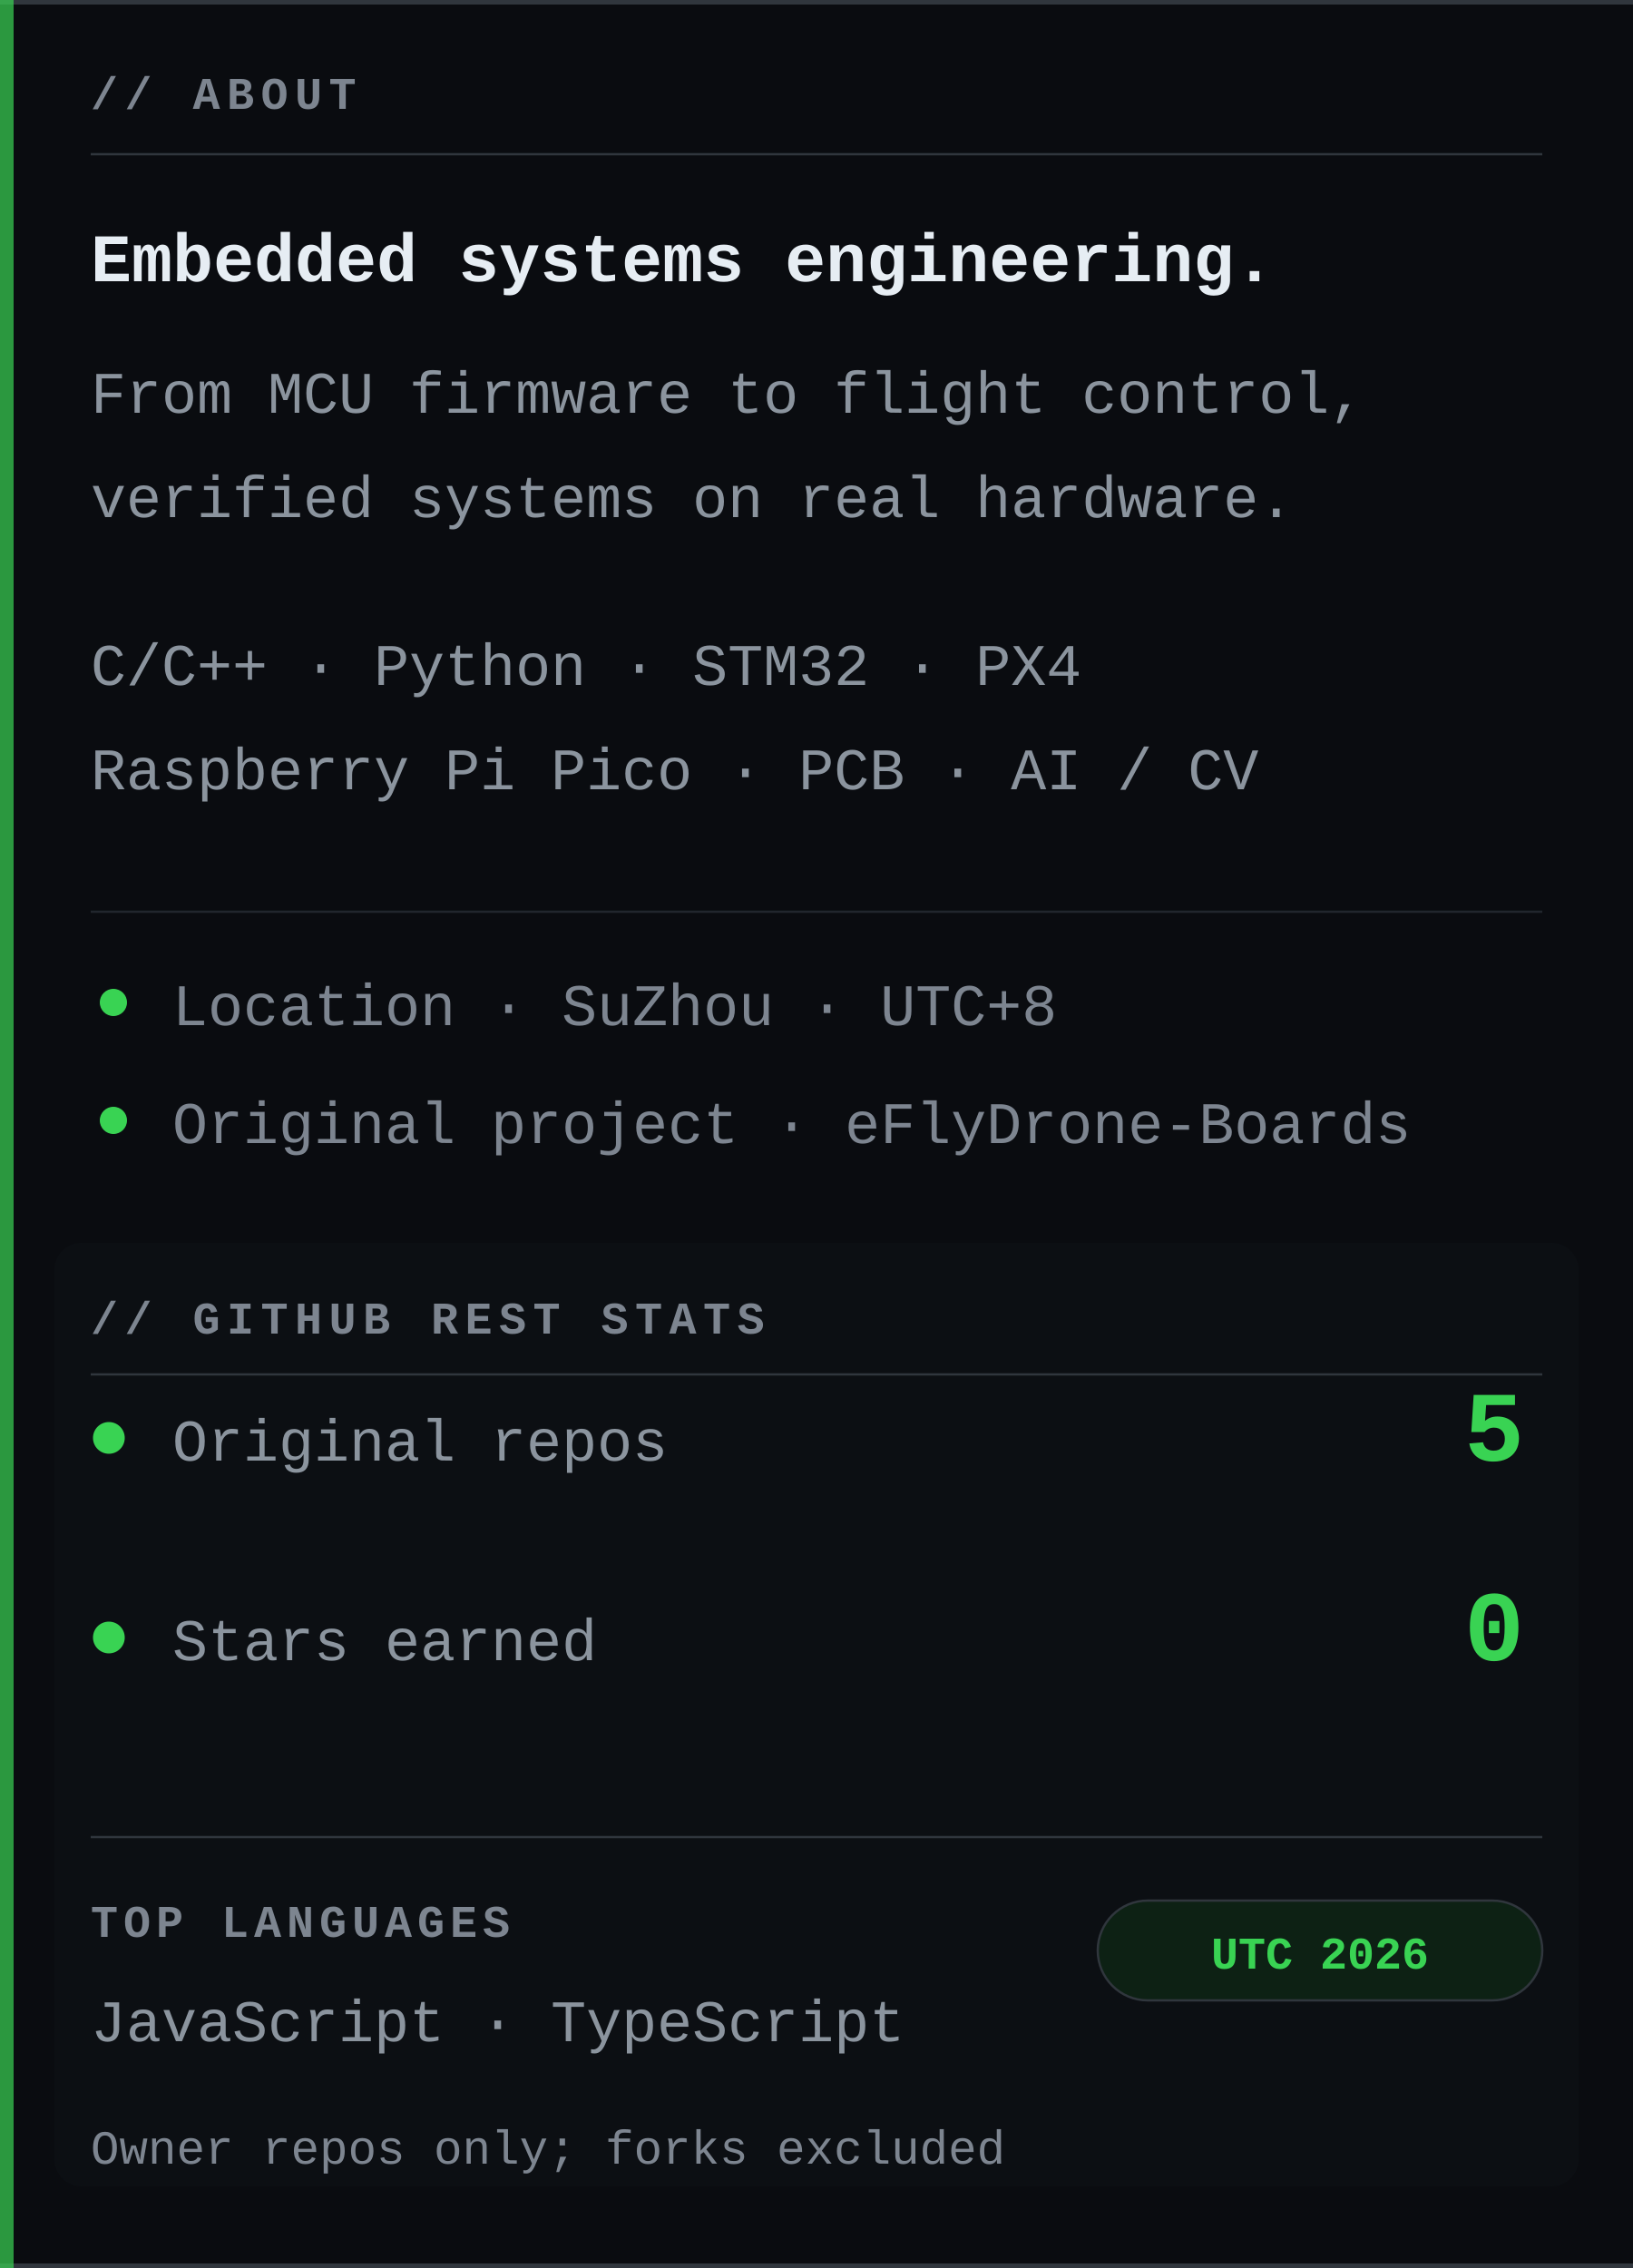
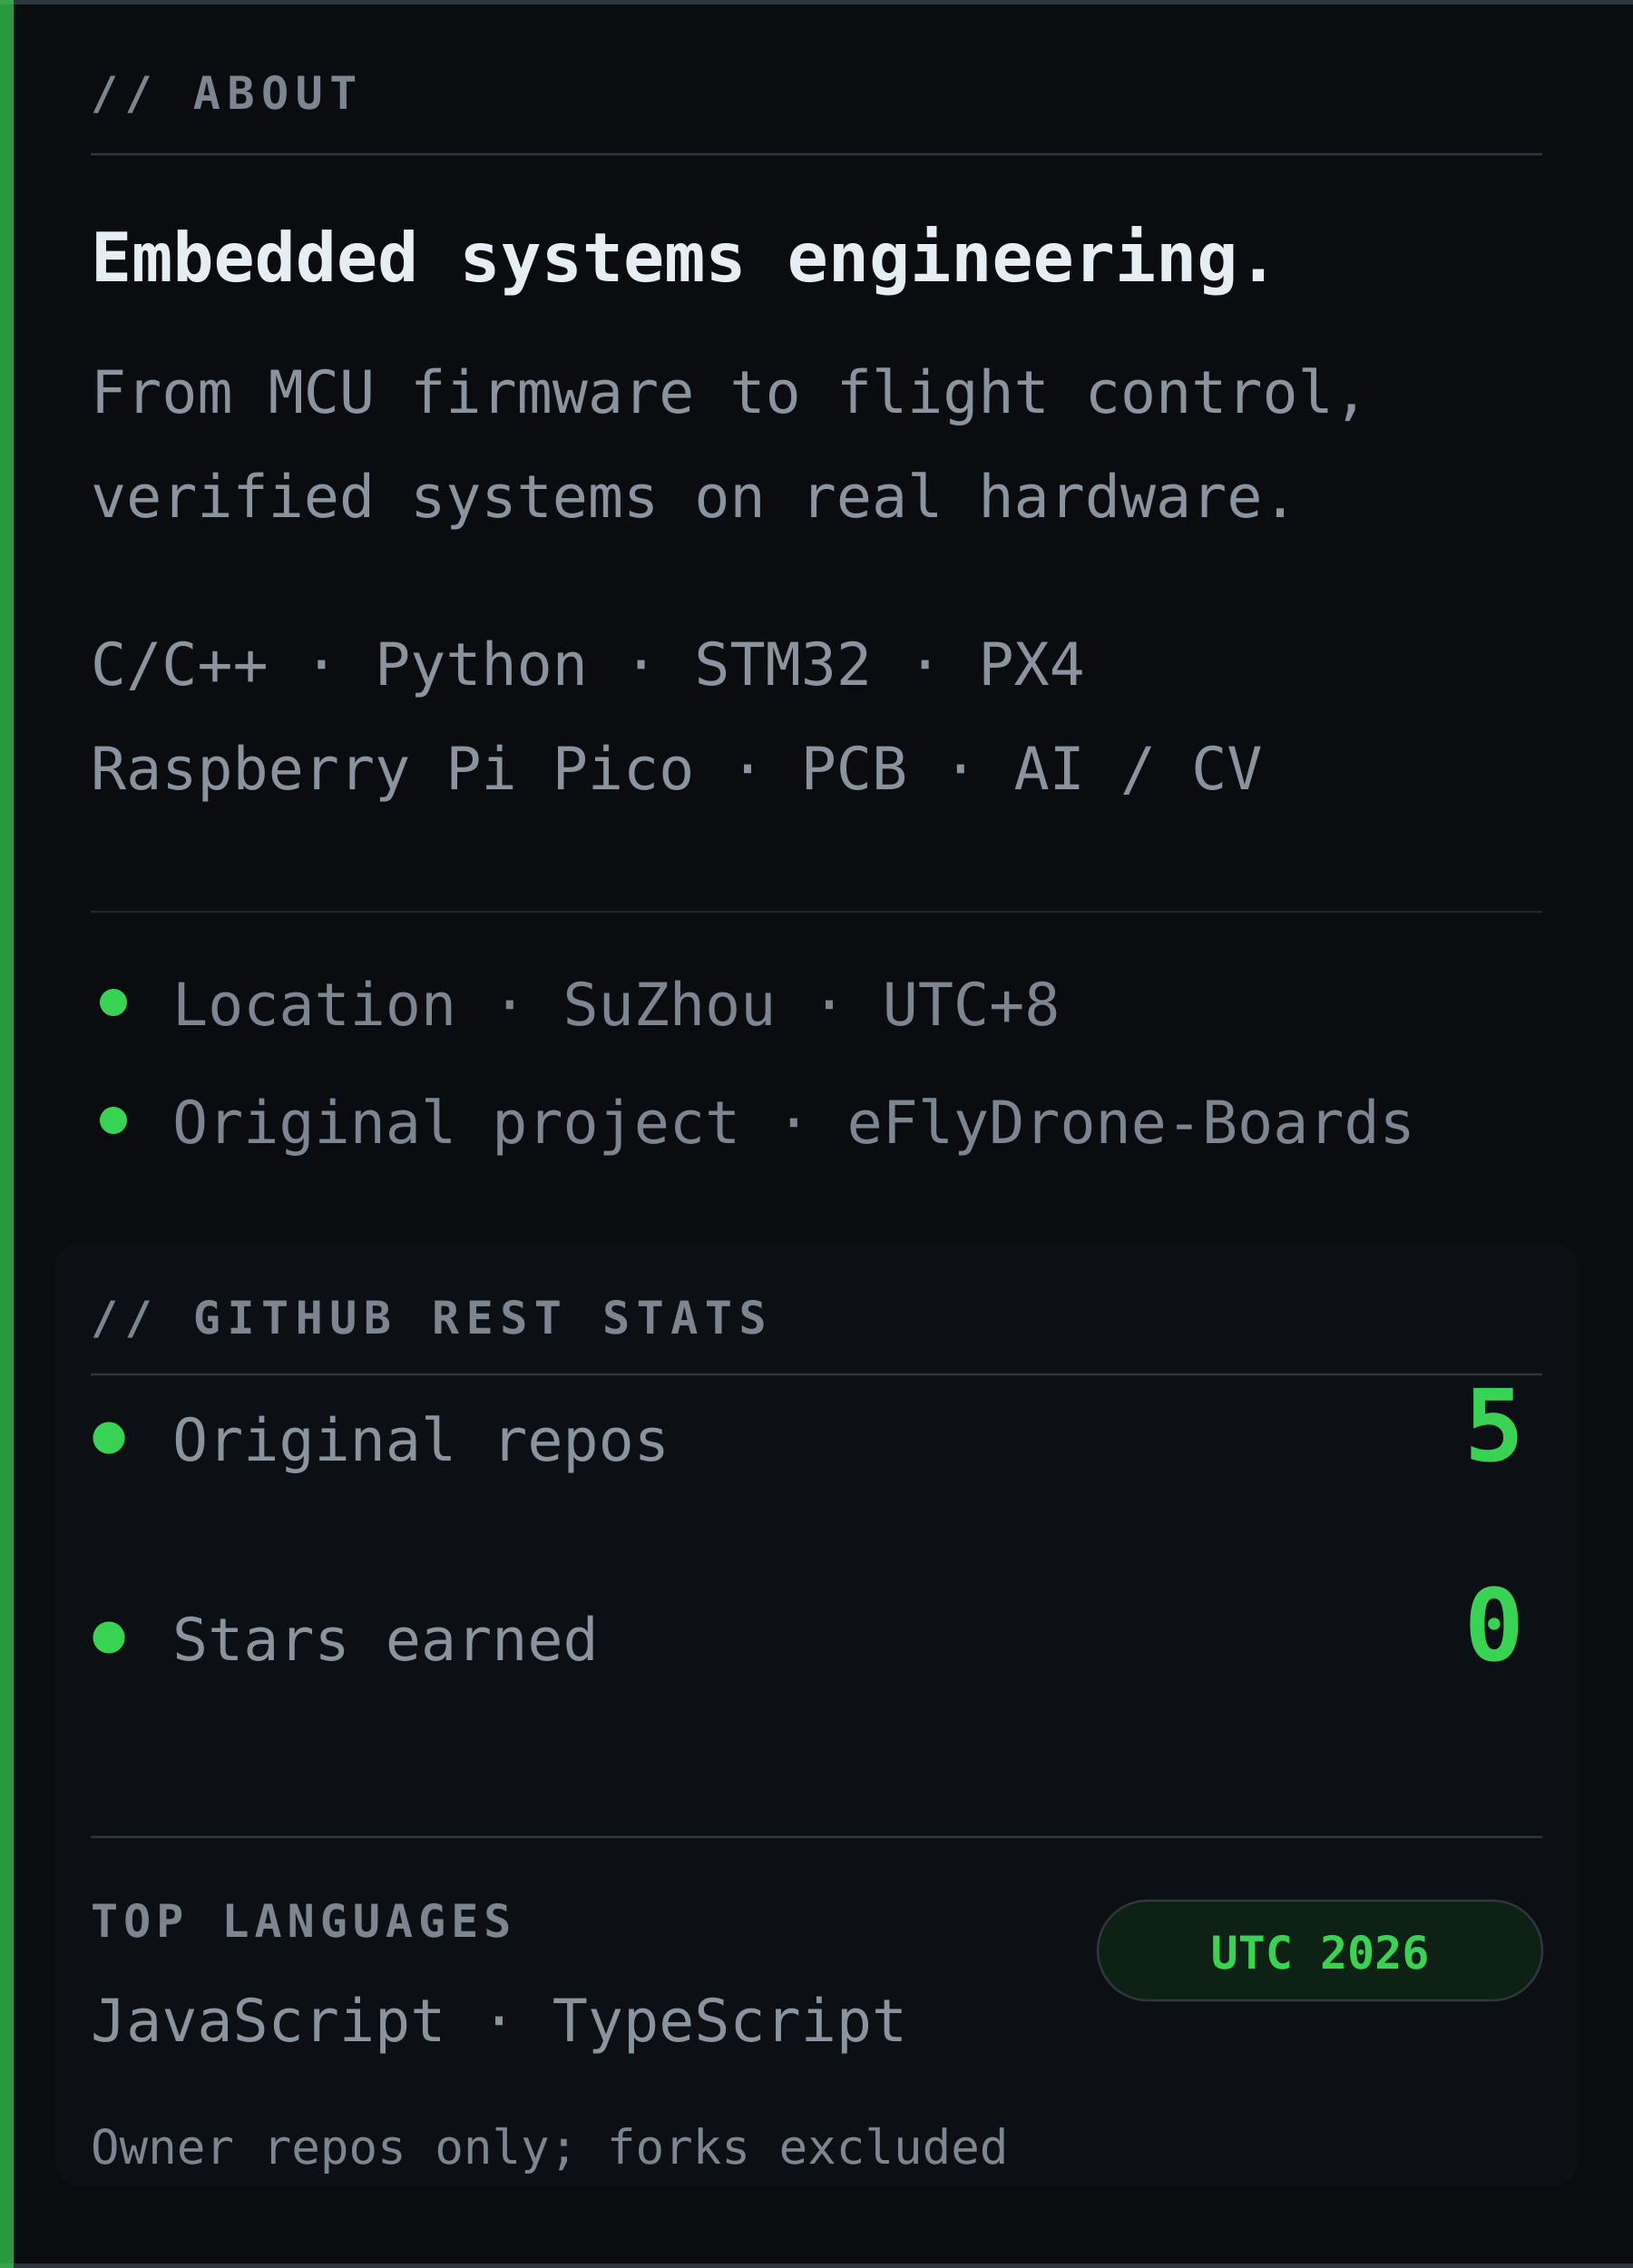
<svg xmlns="http://www.w3.org/2000/svg" width="360" height="500" viewBox="0 0 360 500" role="img" aria-labelledby="title desc">
  <rect width="360" height="500" fill="#0a0c10" />
  <path d="M0 .5H360M0 499.5H360" stroke="#30363d" stroke-width="1" />
-   <text x="20" y="24" font-family="'Courier New', Consolas, monospace" font-size="10" font-weight="700" letter-spacing="1.5" fill="#7d8590">// ABOUT</text>
+   <text x="20" y="24" font-family="Consolas, Menlo, 'DejaVu Sans Mono', 'Courier New', monospace" font-size="10" font-weight="700" letter-spacing="1.5" fill="#7d8590">// ABOUT</text>
  <path d="M20 34H340" stroke="#30363d" stroke-width=".5" />
-   <text x="20" y="62" font-family="'Courier New', Consolas, monospace" font-size="15" font-weight="700" fill="#e6edf3">Embedded systems engineering.</text>
-   <text x="20" y="91" font-family="'Courier New', Consolas, monospace" font-size="13" fill="#8b949e">From MCU firmware to flight control,</text>
-   <text x="20" y="114" font-family="'Courier New', Consolas, monospace" font-size="13" fill="#8b949e">verified systems on real hardware.</text>
-   <text x="20" y="151" font-family="'Courier New', Consolas, monospace" font-size="13" fill="#8b949e">C/C++ · Python · STM32 · PX4</text>
-   <text x="20" y="174" font-family="'Courier New', Consolas, monospace" font-size="13" fill="#8b949e">Raspberry Pi Pico · PCB · AI / CV</text>
+   <text x="20" y="62" font-family="Consolas, Menlo, 'DejaVu Sans Mono', 'Courier New', monospace" font-size="15" font-weight="700" fill="#e6edf3">Embedded systems engineering.</text>
+   <text x="20" y="91" font-family="Consolas, Menlo, 'DejaVu Sans Mono', 'Courier New', monospace" font-size="13" fill="#8b949e">From MCU firmware to flight control,</text>
+   <text x="20" y="114" font-family="Consolas, Menlo, 'DejaVu Sans Mono', 'Courier New', monospace" font-size="13" fill="#8b949e">verified systems on real hardware.</text>
+   <text x="20" y="151" font-family="Consolas, Menlo, 'DejaVu Sans Mono', 'Courier New', monospace" font-size="13" fill="#8b949e">C/C++ · Python · STM32 · PX4</text>
+   <text x="20" y="174" font-family="Consolas, Menlo, 'DejaVu Sans Mono', 'Courier New', monospace" font-size="13" fill="#8b949e">Raspberry Pi Pico · PCB · AI / CV</text>
  <path d="M20 201H340" stroke="#21262d" stroke-width=".5" />
  <circle cx="25" cy="221" r="3" fill="#39d353" />
-   <text x="38" y="226" font-family="'Courier New', Consolas, monospace" font-size="13" fill="#7d8590">Location · SuZhou · UTC+8</text>
+   <text x="38" y="226" font-family="Consolas, Menlo, 'DejaVu Sans Mono', 'Courier New', monospace" font-size="13" fill="#7d8590">Location · SuZhou · UTC+8</text>
  <circle cx="25" cy="247" r="3" fill="#39d353" />
-   <text x="38" y="252" font-family="'Courier New', Consolas, monospace" font-size="13" fill="#7d8590">Original project · eFlyDrone-Boards</text>
+   <text x="38" y="252" font-family="Consolas, Menlo, 'DejaVu Sans Mono', 'Courier New', monospace" font-size="13" fill="#7d8590">Original project · eFlyDrone-Boards</text>
  <rect x="12" y="274" width="336" height="208" rx="6" fill="#0d1015" opacity=".72" />
-   <text x="20" y="294" font-family="'Courier New', Consolas, monospace" font-size="10" font-weight="700" letter-spacing="1.5" fill="#7d8590">// GITHUB REST STATS</text>
+   <text x="20" y="294" font-family="Consolas, Menlo, 'DejaVu Sans Mono', 'Courier New', monospace" font-size="10" font-weight="700" letter-spacing="1.5" fill="#7d8590">// GITHUB REST STATS</text>
  <path d="M20 303H340" stroke="#30363d" stroke-width=".5" />
  <circle cx="24" cy="317" r="3.5" fill="#39d353" />
-   <text x="38" y="322" font-family="'Courier New', Consolas, monospace" font-size="13" fill="#8b949e">Original repos</text>
-   <text x="336" y="322" text-anchor="end" font-family="'Courier New', Consolas, monospace" font-size="22" font-weight="700" fill="#39d353">5</text>
+   <text x="38" y="322" font-family="Consolas, Menlo, 'DejaVu Sans Mono', 'Courier New', monospace" font-size="13" fill="#8b949e">Original repos</text>
+   <text x="336" y="322" text-anchor="end" font-family="Consolas, Menlo, 'DejaVu Sans Mono', 'Courier New', monospace" font-size="22" font-weight="700" fill="#39d353">5</text>
  <circle cx="24" cy="361" r="3.5" fill="#39d353" />
-   <text x="38" y="366" font-family="'Courier New', Consolas, monospace" font-size="13" fill="#8b949e">Stars earned</text>
-   <text x="336" y="366" text-anchor="end" font-family="'Courier New', Consolas, monospace" font-size="22" font-weight="700" fill="#39d353">0</text>
+   <text x="38" y="366" font-family="Consolas, Menlo, 'DejaVu Sans Mono', 'Courier New', monospace" font-size="13" fill="#8b949e">Stars earned</text>
+   <text x="336" y="366" text-anchor="end" font-family="Consolas, Menlo, 'DejaVu Sans Mono', 'Courier New', monospace" font-size="22" font-weight="700" fill="#39d353">0</text>
  <path d="M20 405H340" stroke="#30363d" stroke-width=".5" />
-   <text x="20" y="427" font-family="'Courier New', Consolas, monospace" font-size="10" font-weight="700" letter-spacing="1.2" fill="#7d8590">TOP LANGUAGES</text>
-   <text x="20" y="450" font-family="'Courier New', Consolas, monospace" font-size="13" fill="#8b949e">JavaScript · TypeScript</text>
+   <text x="20" y="427" font-family="Consolas, Menlo, 'DejaVu Sans Mono', 'Courier New', monospace" font-size="10" font-weight="700" letter-spacing="1.2" fill="#7d8590">TOP LANGUAGES</text>
+   <text x="20" y="450" font-family="Consolas, Menlo, 'DejaVu Sans Mono', 'Courier New', monospace" font-size="13" fill="#8b949e">JavaScript · TypeScript</text>
  <rect x="242" y="419" width="98" height="22" rx="11" fill="#0d2114" stroke="#30363d" stroke-width=".5" />
-   <text x="291" y="434" text-anchor="middle" font-family="'Courier New', Consolas, monospace" font-size="10" font-weight="700" fill="#39d353">UTC 2026</text>
-   <text x="20" y="477" font-family="'Courier New', Consolas, monospace" font-size="10.5" fill="#7d8590">Owner repos only; forks excluded</text>
+   <text x="291" y="434" text-anchor="middle" font-family="Consolas, Menlo, 'DejaVu Sans Mono', 'Courier New', monospace" font-size="10" font-weight="700" fill="#39d353">UTC 2026</text>
+   <text x="20" y="477" font-family="Consolas, Menlo, 'DejaVu Sans Mono', 'Courier New', monospace" font-size="10.5" fill="#7d8590">Owner repos only; forks excluded</text>
  <rect width="3" height="500" fill="#39d353" opacity=".7" />
</svg>
